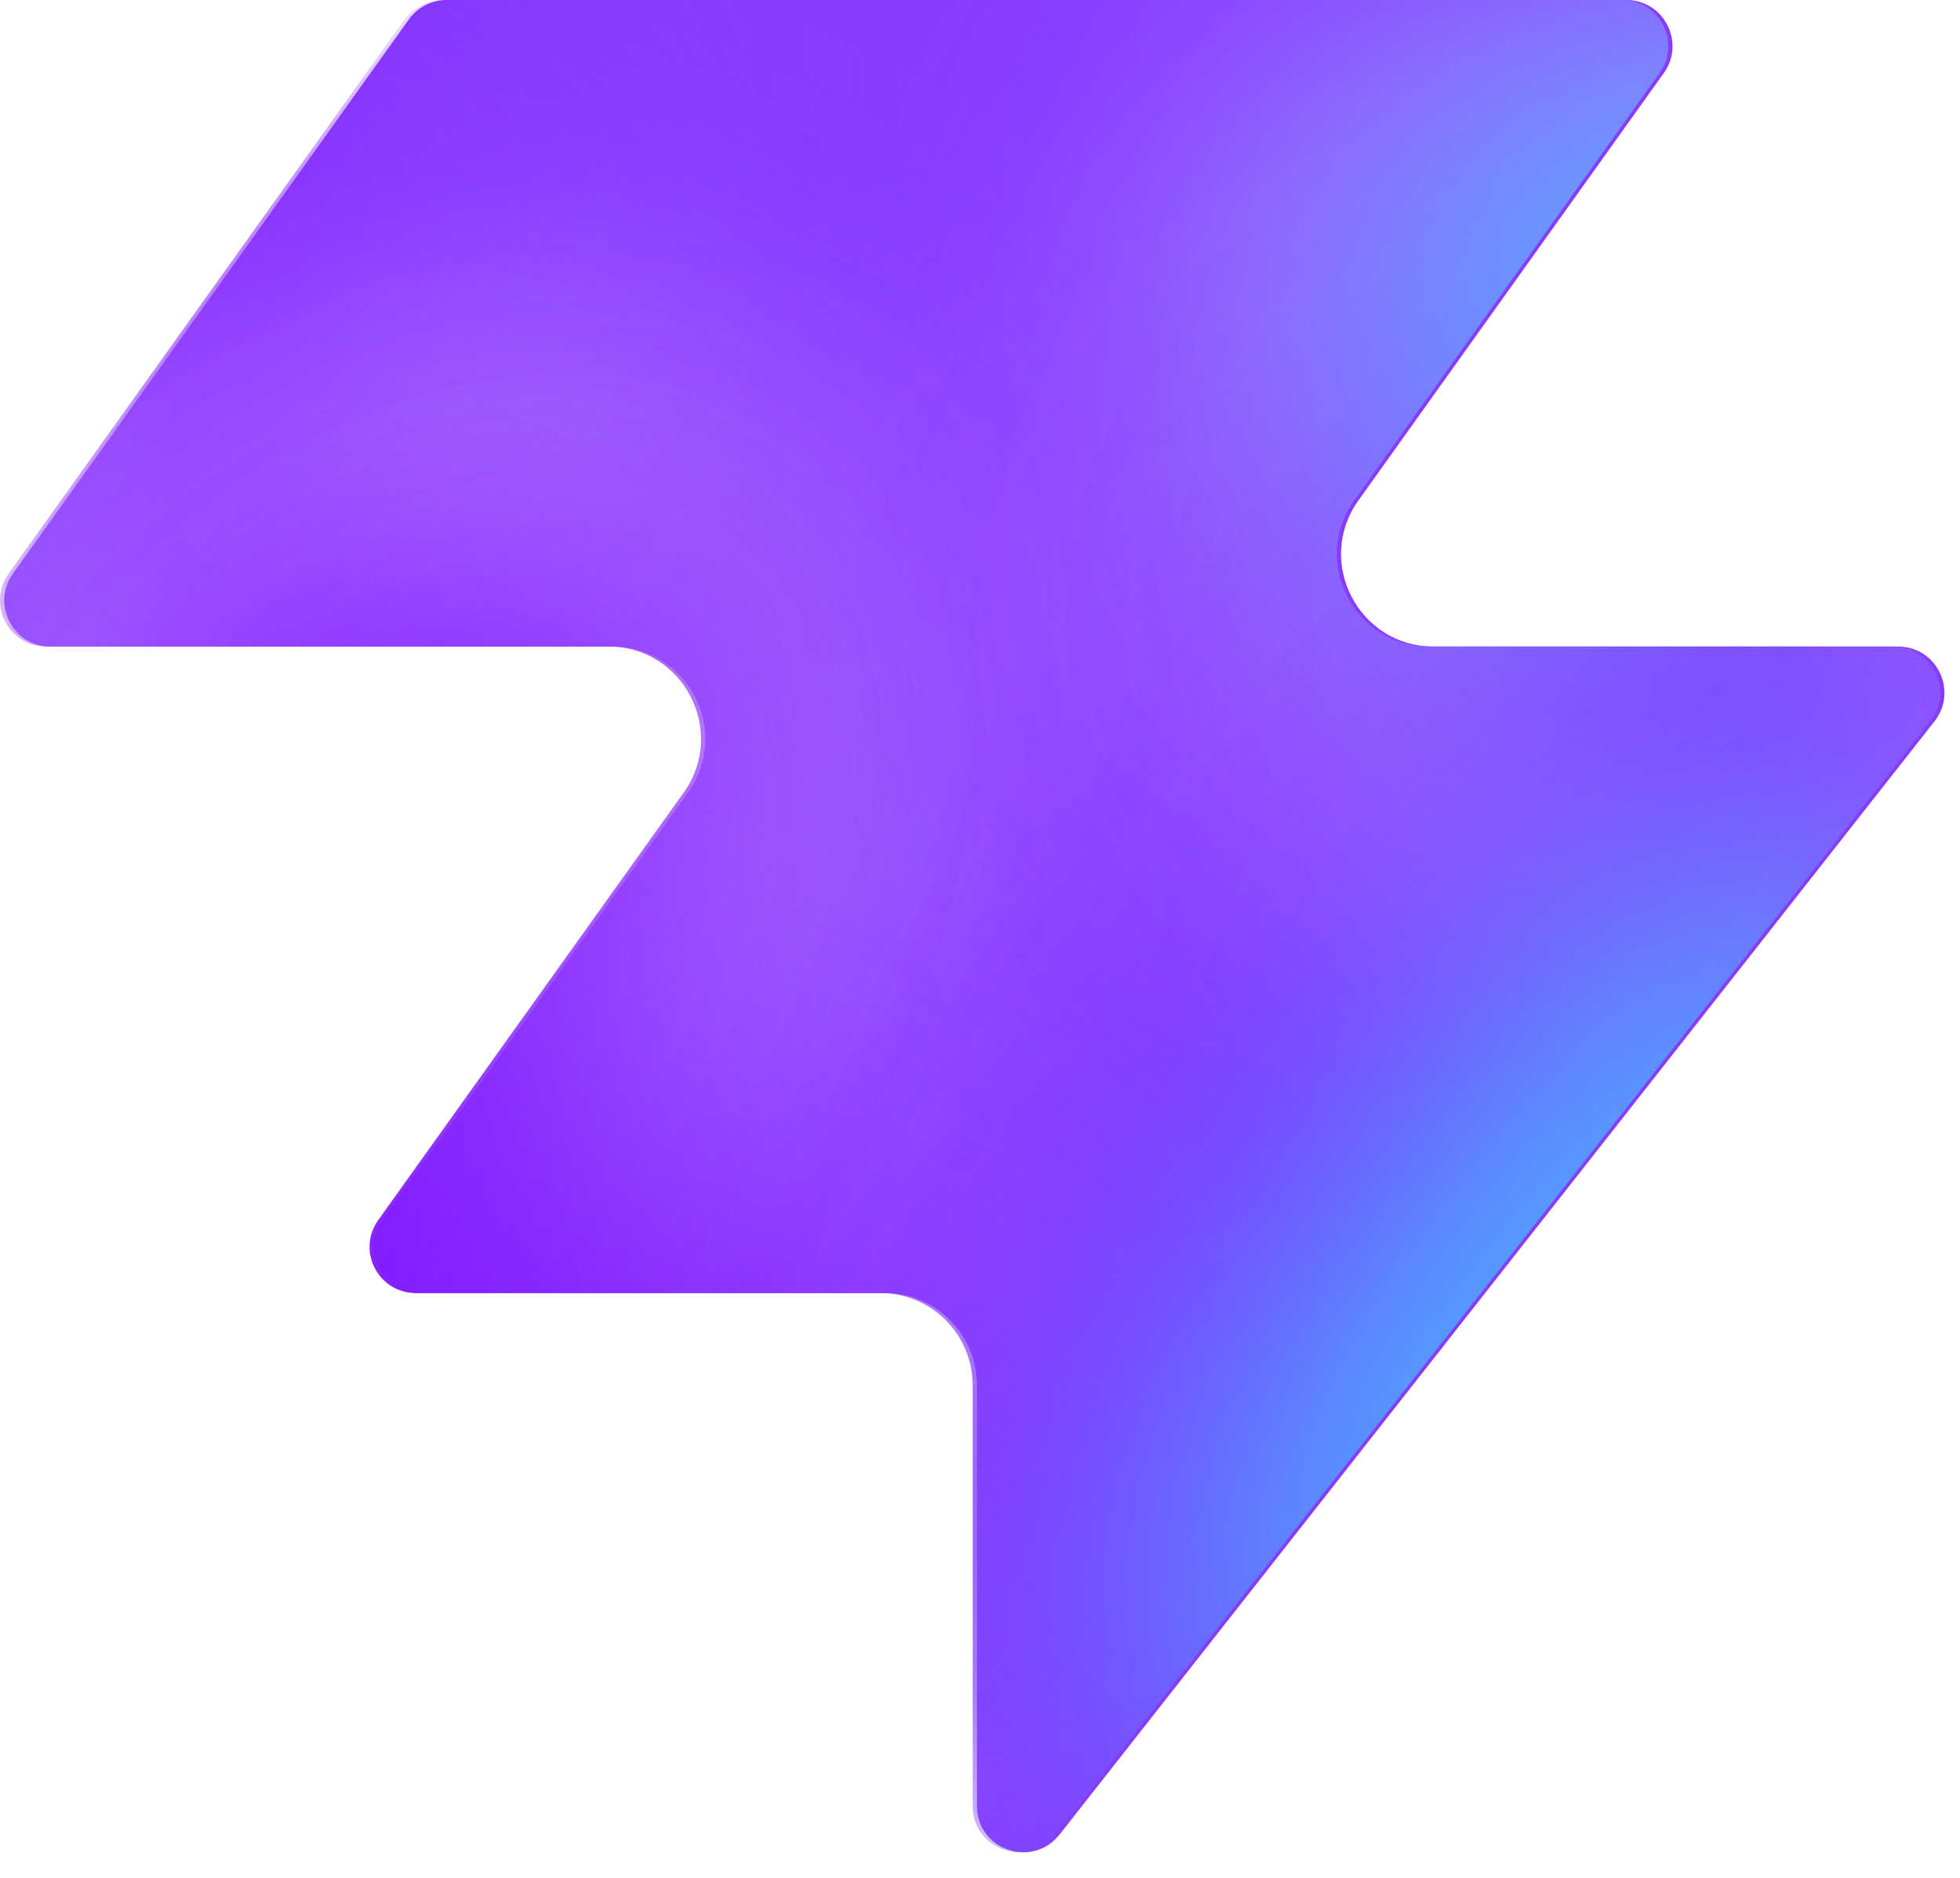
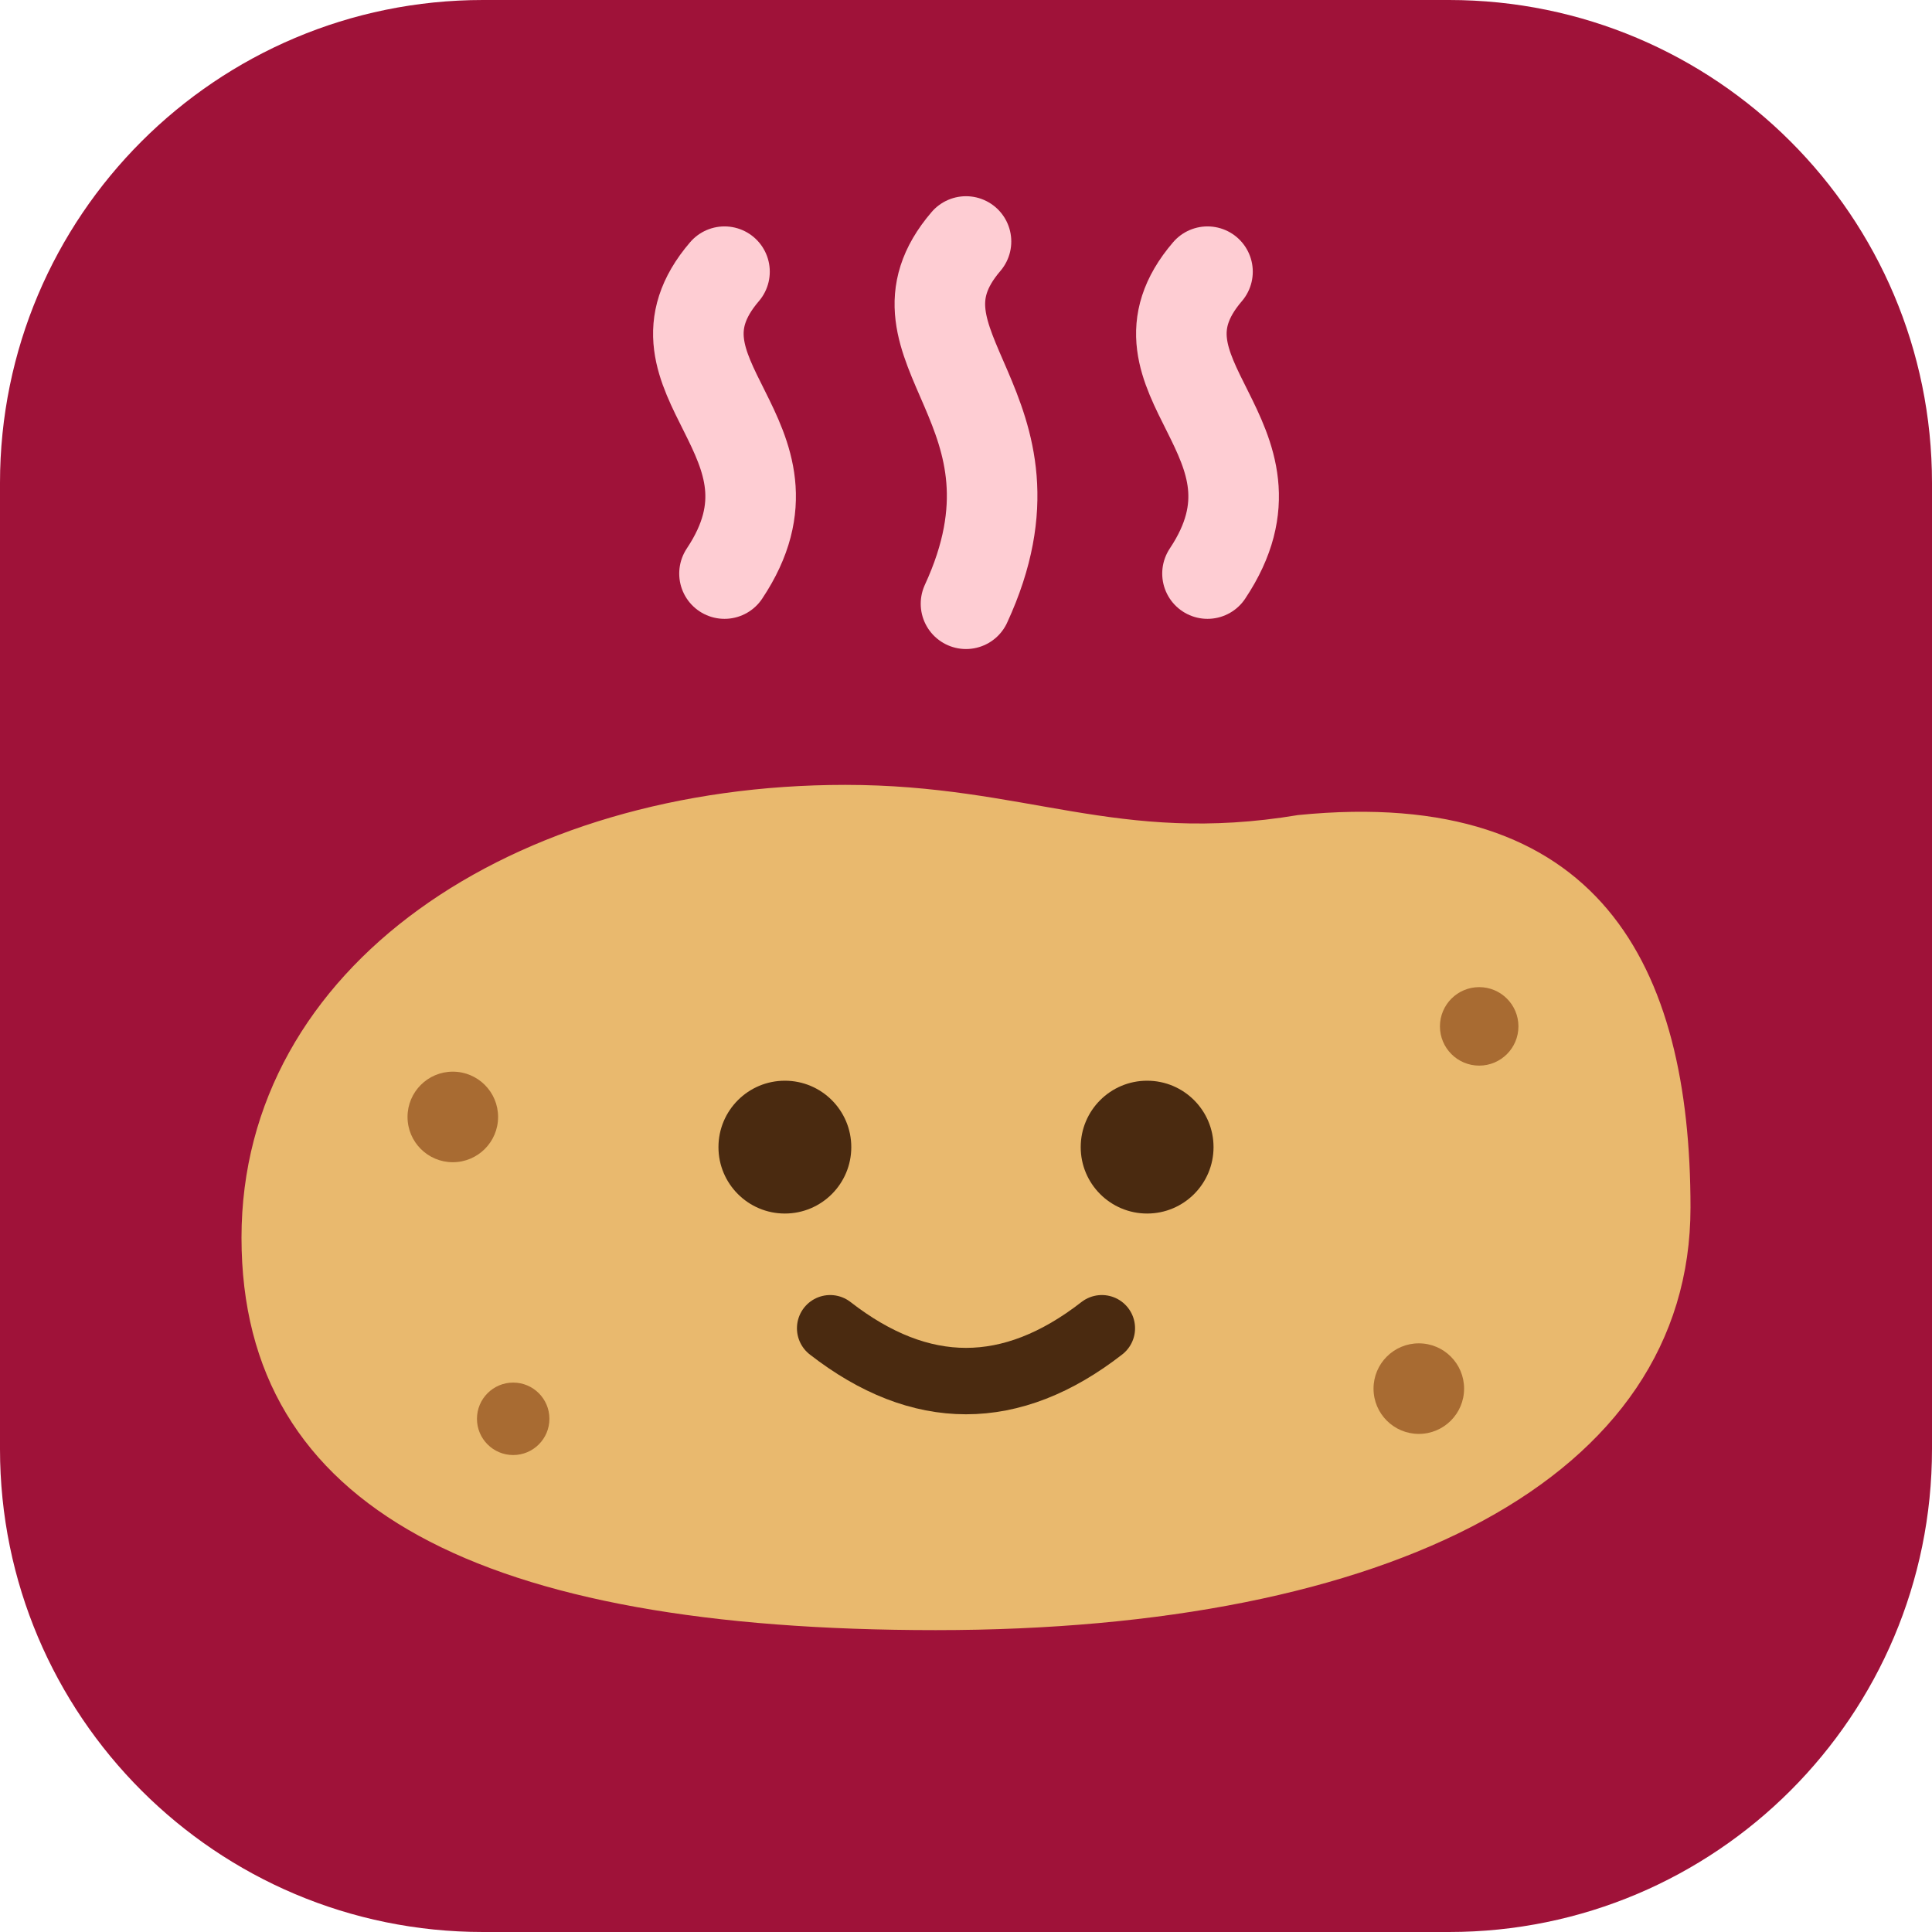
- <svg xmlns="http://www.w3.org/2000/svg" width="48" height="46" fill="none" viewBox="0 0 48 46">
-   <path fill="#863bff" d="M25.946 44.938c-.664.845-2.021.375-2.021-.698V33.937a2.26 2.26 0 0 0-2.262-2.262H10.287c-.92 0-1.456-1.04-.92-1.788l7.48-10.471c1.07-1.497 0-3.578-1.842-3.578H1.237c-.92 0-1.456-1.04-.92-1.788L10.013.474c.214-.297.556-.474.92-.474h28.894c.92 0 1.456 1.04.92 1.788l-7.48 10.471c-1.07 1.498 0 3.579 1.842 3.579h11.377c.943 0 1.473 1.088.89 1.83L25.947 44.94z" style="fill:#863bff;fill:color(display-p3 .525 .23 1);fill-opacity:1" />
-   <mask id="a" width="48" height="46" x="0" y="0" maskUnits="userSpaceOnUse" style="mask-type:alpha">
-     <path fill="#000" d="M25.842 44.938c-.664.844-2.021.375-2.021-.698V33.937a2.26 2.26 0 0 0-2.262-2.262H10.183c-.92 0-1.456-1.04-.92-1.788l7.48-10.471c1.07-1.498 0-3.579-1.842-3.579H1.133c-.92 0-1.456-1.04-.92-1.787L9.91.473c.214-.297.556-.474.92-.474h28.894c.92 0 1.456 1.04.92 1.788l-7.48 10.471c-1.07 1.498 0 3.578 1.842 3.578h11.377c.943 0 1.473 1.088.89 1.832L25.843 44.94z" style="fill:#000;fill-opacity:1" />
-   </mask>
-   <g mask="url(#a)">
-     <g filter="url(#b)">
-       <ellipse cx="5.508" cy="14.704" fill="#ede6ff" rx="5.508" ry="14.704" style="fill:#ede6ff;fill:color(display-p3 .927 .903 1);fill-opacity:1" transform="matrix(.00324 1 1 -.00324 -4.47 31.516)" />
-     </g>
-     <g filter="url(#c)">
-       <ellipse cx="10.399" cy="29.851" fill="#ede6ff" rx="10.399" ry="29.851" style="fill:#ede6ff;fill:color(display-p3 .927 .903 1);fill-opacity:1" transform="matrix(.00324 1 1 -.00324 -39.328 7.883)" />
-     </g>
-     <g filter="url(#d)">
-       <ellipse cx="5.508" cy="30.487" fill="#7e14ff" rx="5.508" ry="30.487" style="fill:#7e14ff;fill:color(display-p3 .492 .077 1);fill-opacity:1" transform="rotate(89.814 -25.913 -14.639)scale(1 -1)" />
-     </g>
-     <g filter="url(#e)">
-       <ellipse cx="5.508" cy="30.599" fill="#7e14ff" rx="5.508" ry="30.599" style="fill:#7e14ff;fill:color(display-p3 .492 .077 1);fill-opacity:1" transform="rotate(89.814 -32.644 -3.334)scale(1 -1)" />
-     </g>
-     <g filter="url(#f)">
-       <ellipse cx="5.508" cy="30.599" fill="#7e14ff" rx="5.508" ry="30.599" style="fill:#7e14ff;fill:color(display-p3 .492 .077 1);fill-opacity:1" transform="matrix(.00324 1 1 -.00324 -34.34 30.47)" />
-     </g>
-     <g filter="url(#g)">
-       <ellipse cx="14.072" cy="22.078" fill="#ede6ff" rx="14.072" ry="22.078" style="fill:#ede6ff;fill:color(display-p3 .927 .903 1);fill-opacity:1" transform="rotate(93.35 24.506 48.493)scale(-1 1)" />
-     </g>
-     <g filter="url(#h)">
-       <ellipse cx="3.47" cy="21.501" fill="#7e14ff" rx="3.47" ry="21.501" style="fill:#7e14ff;fill:color(display-p3 .492 .077 1);fill-opacity:1" transform="rotate(89.009 28.708 47.59)scale(-1 1)" />
-     </g>
-     <g filter="url(#i)">
-       <ellipse cx="3.47" cy="21.501" fill="#7e14ff" rx="3.47" ry="21.501" style="fill:#7e14ff;fill:color(display-p3 .492 .077 1);fill-opacity:1" transform="rotate(89.009 28.708 47.59)scale(-1 1)" />
-     </g>
-     <g filter="url(#j)">
-       <ellipse cx=".387" cy="8.972" fill="#7e14ff" rx="4.407" ry="29.108" style="fill:#7e14ff;fill:color(display-p3 .492 .077 1);fill-opacity:1" transform="rotate(39.51 .387 8.972)" />
-     </g>
-     <g filter="url(#k)">
-       <ellipse cx="47.523" cy="-6.092" fill="#7e14ff" rx="4.407" ry="29.108" style="fill:#7e14ff;fill:color(display-p3 .492 .077 1);fill-opacity:1" transform="rotate(37.892 47.523 -6.092)" />
-     </g>
-     <g filter="url(#l)">
-       <ellipse cx="41.412" cy="6.333" fill="#47bfff" rx="5.971" ry="9.665" style="fill:#47bfff;fill:color(display-p3 .28 .748 1);fill-opacity:1" transform="rotate(37.892 41.412 6.333)" />
-     </g>
-     <g filter="url(#m)">
-       <ellipse cx="-1.879" cy="38.332" fill="#7e14ff" rx="4.407" ry="29.108" style="fill:#7e14ff;fill:color(display-p3 .492 .077 1);fill-opacity:1" transform="rotate(37.892 -1.88 38.332)" />
-     </g>
-     <g filter="url(#n)">
-       <ellipse cx="-1.879" cy="38.332" fill="#7e14ff" rx="4.407" ry="29.108" style="fill:#7e14ff;fill:color(display-p3 .492 .077 1);fill-opacity:1" transform="rotate(37.892 -1.88 38.332)" />
-     </g>
-     <g filter="url(#o)">
-       <ellipse cx="35.651" cy="29.907" fill="#7e14ff" rx="4.407" ry="29.108" style="fill:#7e14ff;fill:color(display-p3 .492 .077 1);fill-opacity:1" transform="rotate(37.892 35.651 29.907)" />
-     </g>
-     <g filter="url(#p)">
-       <ellipse cx="38.418" cy="32.4" fill="#47bfff" rx="5.971" ry="15.297" style="fill:#47bfff;fill:color(display-p3 .28 .748 1);fill-opacity:1" transform="rotate(37.892 38.418 32.4)" />
-     </g>
+ <svg xmlns="http://www.w3.org/2000/svg" viewBox="0 0 64 64">
+   <rect width="64" height="64" rx="16" fill="#9f1239" />
+   <g fill="none" stroke="#fecdd3" stroke-width="3" stroke-linecap="round">
+     <path d="M24 9c-3 3.5 3 5.5 0 10" />
+     <path d="M32 8c-3 3.5 3 5.5 0 12" />
+     <path d="M40 9c-3 3.5 3 5.5 0 10" />
  </g>
-   <defs>
-     <filter id="b" width="60.045" height="41.654" x="-19.77" y="16.149" color-interpolation-filters="sRGB" filterUnits="userSpaceOnUse">
-       <feFlood flood-opacity="0" result="BackgroundImageFix" />
-       <feBlend in="SourceGraphic" in2="BackgroundImageFix" result="shape" />
-       <feGaussianBlur result="effect1_foregroundBlur_2002_17158" stdDeviation="7.659" />
-     </filter>
-     <filter id="c" width="90.34" height="51.437" x="-54.613" y="-7.533" color-interpolation-filters="sRGB" filterUnits="userSpaceOnUse">
-       <feFlood flood-opacity="0" result="BackgroundImageFix" />
-       <feBlend in="SourceGraphic" in2="BackgroundImageFix" result="shape" />
-       <feGaussianBlur result="effect1_foregroundBlur_2002_17158" stdDeviation="7.659" />
-     </filter>
-     <filter id="d" width="79.355" height="29.4" x="-49.64" y="2.03" color-interpolation-filters="sRGB" filterUnits="userSpaceOnUse">
-       <feFlood flood-opacity="0" result="BackgroundImageFix" />
-       <feBlend in="SourceGraphic" in2="BackgroundImageFix" result="shape" />
-       <feGaussianBlur result="effect1_foregroundBlur_2002_17158" stdDeviation="4.596" />
-     </filter>
-     <filter id="e" width="79.579" height="29.4" x="-45.045" y="20.029" color-interpolation-filters="sRGB" filterUnits="userSpaceOnUse">
-       <feFlood flood-opacity="0" result="BackgroundImageFix" />
-       <feBlend in="SourceGraphic" in2="BackgroundImageFix" result="shape" />
-       <feGaussianBlur result="effect1_foregroundBlur_2002_17158" stdDeviation="4.596" />
-     </filter>
-     <filter id="f" width="79.579" height="29.4" x="-43.513" y="21.178" color-interpolation-filters="sRGB" filterUnits="userSpaceOnUse">
-       <feFlood flood-opacity="0" result="BackgroundImageFix" />
-       <feBlend in="SourceGraphic" in2="BackgroundImageFix" result="shape" />
-       <feGaussianBlur result="effect1_foregroundBlur_2002_17158" stdDeviation="4.596" />
-     </filter>
-     <filter id="g" width="74.749" height="58.852" x="15.756" y="-17.901" color-interpolation-filters="sRGB" filterUnits="userSpaceOnUse">
-       <feFlood flood-opacity="0" result="BackgroundImageFix" />
-       <feBlend in="SourceGraphic" in2="BackgroundImageFix" result="shape" />
-       <feGaussianBlur result="effect1_foregroundBlur_2002_17158" stdDeviation="7.659" />
-     </filter>
-     <filter id="h" width="61.377" height="25.362" x="23.548" y="2.284" color-interpolation-filters="sRGB" filterUnits="userSpaceOnUse">
-       <feFlood flood-opacity="0" result="BackgroundImageFix" />
-       <feBlend in="SourceGraphic" in2="BackgroundImageFix" result="shape" />
-       <feGaussianBlur result="effect1_foregroundBlur_2002_17158" stdDeviation="4.596" />
-     </filter>
-     <filter id="i" width="61.377" height="25.362" x="23.548" y="2.284" color-interpolation-filters="sRGB" filterUnits="userSpaceOnUse">
-       <feFlood flood-opacity="0" result="BackgroundImageFix" />
-       <feBlend in="SourceGraphic" in2="BackgroundImageFix" result="shape" />
-       <feGaussianBlur result="effect1_foregroundBlur_2002_17158" stdDeviation="4.596" />
-     </filter>
-     <filter id="j" width="56.045" height="63.649" x="-27.636" y="-22.853" color-interpolation-filters="sRGB" filterUnits="userSpaceOnUse">
-       <feFlood flood-opacity="0" result="BackgroundImageFix" />
-       <feBlend in="SourceGraphic" in2="BackgroundImageFix" result="shape" />
-       <feGaussianBlur result="effect1_foregroundBlur_2002_17158" stdDeviation="4.596" />
-     </filter>
-     <filter id="k" width="54.814" height="64.646" x="20.116" y="-38.415" color-interpolation-filters="sRGB" filterUnits="userSpaceOnUse">
-       <feFlood flood-opacity="0" result="BackgroundImageFix" />
-       <feBlend in="SourceGraphic" in2="BackgroundImageFix" result="shape" />
-       <feGaussianBlur result="effect1_foregroundBlur_2002_17158" stdDeviation="4.596" />
-     </filter>
-     <filter id="l" width="33.541" height="35.313" x="24.641" y="-11.323" color-interpolation-filters="sRGB" filterUnits="userSpaceOnUse">
-       <feFlood flood-opacity="0" result="BackgroundImageFix" />
-       <feBlend in="SourceGraphic" in2="BackgroundImageFix" result="shape" />
-       <feGaussianBlur result="effect1_foregroundBlur_2002_17158" stdDeviation="4.596" />
-     </filter>
-     <filter id="m" width="54.814" height="64.646" x="-29.286" y="6.009" color-interpolation-filters="sRGB" filterUnits="userSpaceOnUse">
-       <feFlood flood-opacity="0" result="BackgroundImageFix" />
-       <feBlend in="SourceGraphic" in2="BackgroundImageFix" result="shape" />
-       <feGaussianBlur result="effect1_foregroundBlur_2002_17158" stdDeviation="4.596" />
-     </filter>
-     <filter id="n" width="54.814" height="64.646" x="-29.286" y="6.009" color-interpolation-filters="sRGB" filterUnits="userSpaceOnUse">
-       <feFlood flood-opacity="0" result="BackgroundImageFix" />
-       <feBlend in="SourceGraphic" in2="BackgroundImageFix" result="shape" />
-       <feGaussianBlur result="effect1_foregroundBlur_2002_17158" stdDeviation="4.596" />
-     </filter>
-     <filter id="o" width="54.814" height="64.646" x="8.244" y="-2.416" color-interpolation-filters="sRGB" filterUnits="userSpaceOnUse">
-       <feFlood flood-opacity="0" result="BackgroundImageFix" />
-       <feBlend in="SourceGraphic" in2="BackgroundImageFix" result="shape" />
-       <feGaussianBlur result="effect1_foregroundBlur_2002_17158" stdDeviation="4.596" />
-     </filter>
-     <filter id="p" width="39.409" height="43.623" x="18.713" y="10.588" color-interpolation-filters="sRGB" filterUnits="userSpaceOnUse">
-       <feFlood flood-opacity="0" result="BackgroundImageFix" />
-       <feBlend in="SourceGraphic" in2="BackgroundImageFix" result="shape" />
-       <feGaussianBlur result="effect1_foregroundBlur_2002_17158" stdDeviation="4.596" />
-     </filter>
-   </defs>
+   <path d="M8 41c0-9 9-15 20-15 6 0 9 2 15 1 10-1 13 5 13 13 0 9-10 14-25 14S8 50 8 41z" fill="#e9b96e" />
+   <g fill="#a86b32">
+     <circle cx="15" cy="37" r="1.5" />
+     <circle cx="49" cy="34" r="1.3" />
+     <circle cx="47" cy="46" r="1.5" />
+     <circle cx="17" cy="47" r="1.2" />
+   </g>
+   <g fill="#4a2a10">
+     <circle cx="26" cy="38" r="2.2" />
+     <circle cx="38" cy="38" r="2.2" />
+   </g>
+   <path d="M27.5 44q4.5 3.5 9 0" fill="none" stroke="#4a2a10" stroke-width="2.2" stroke-linecap="round" />
</svg>
